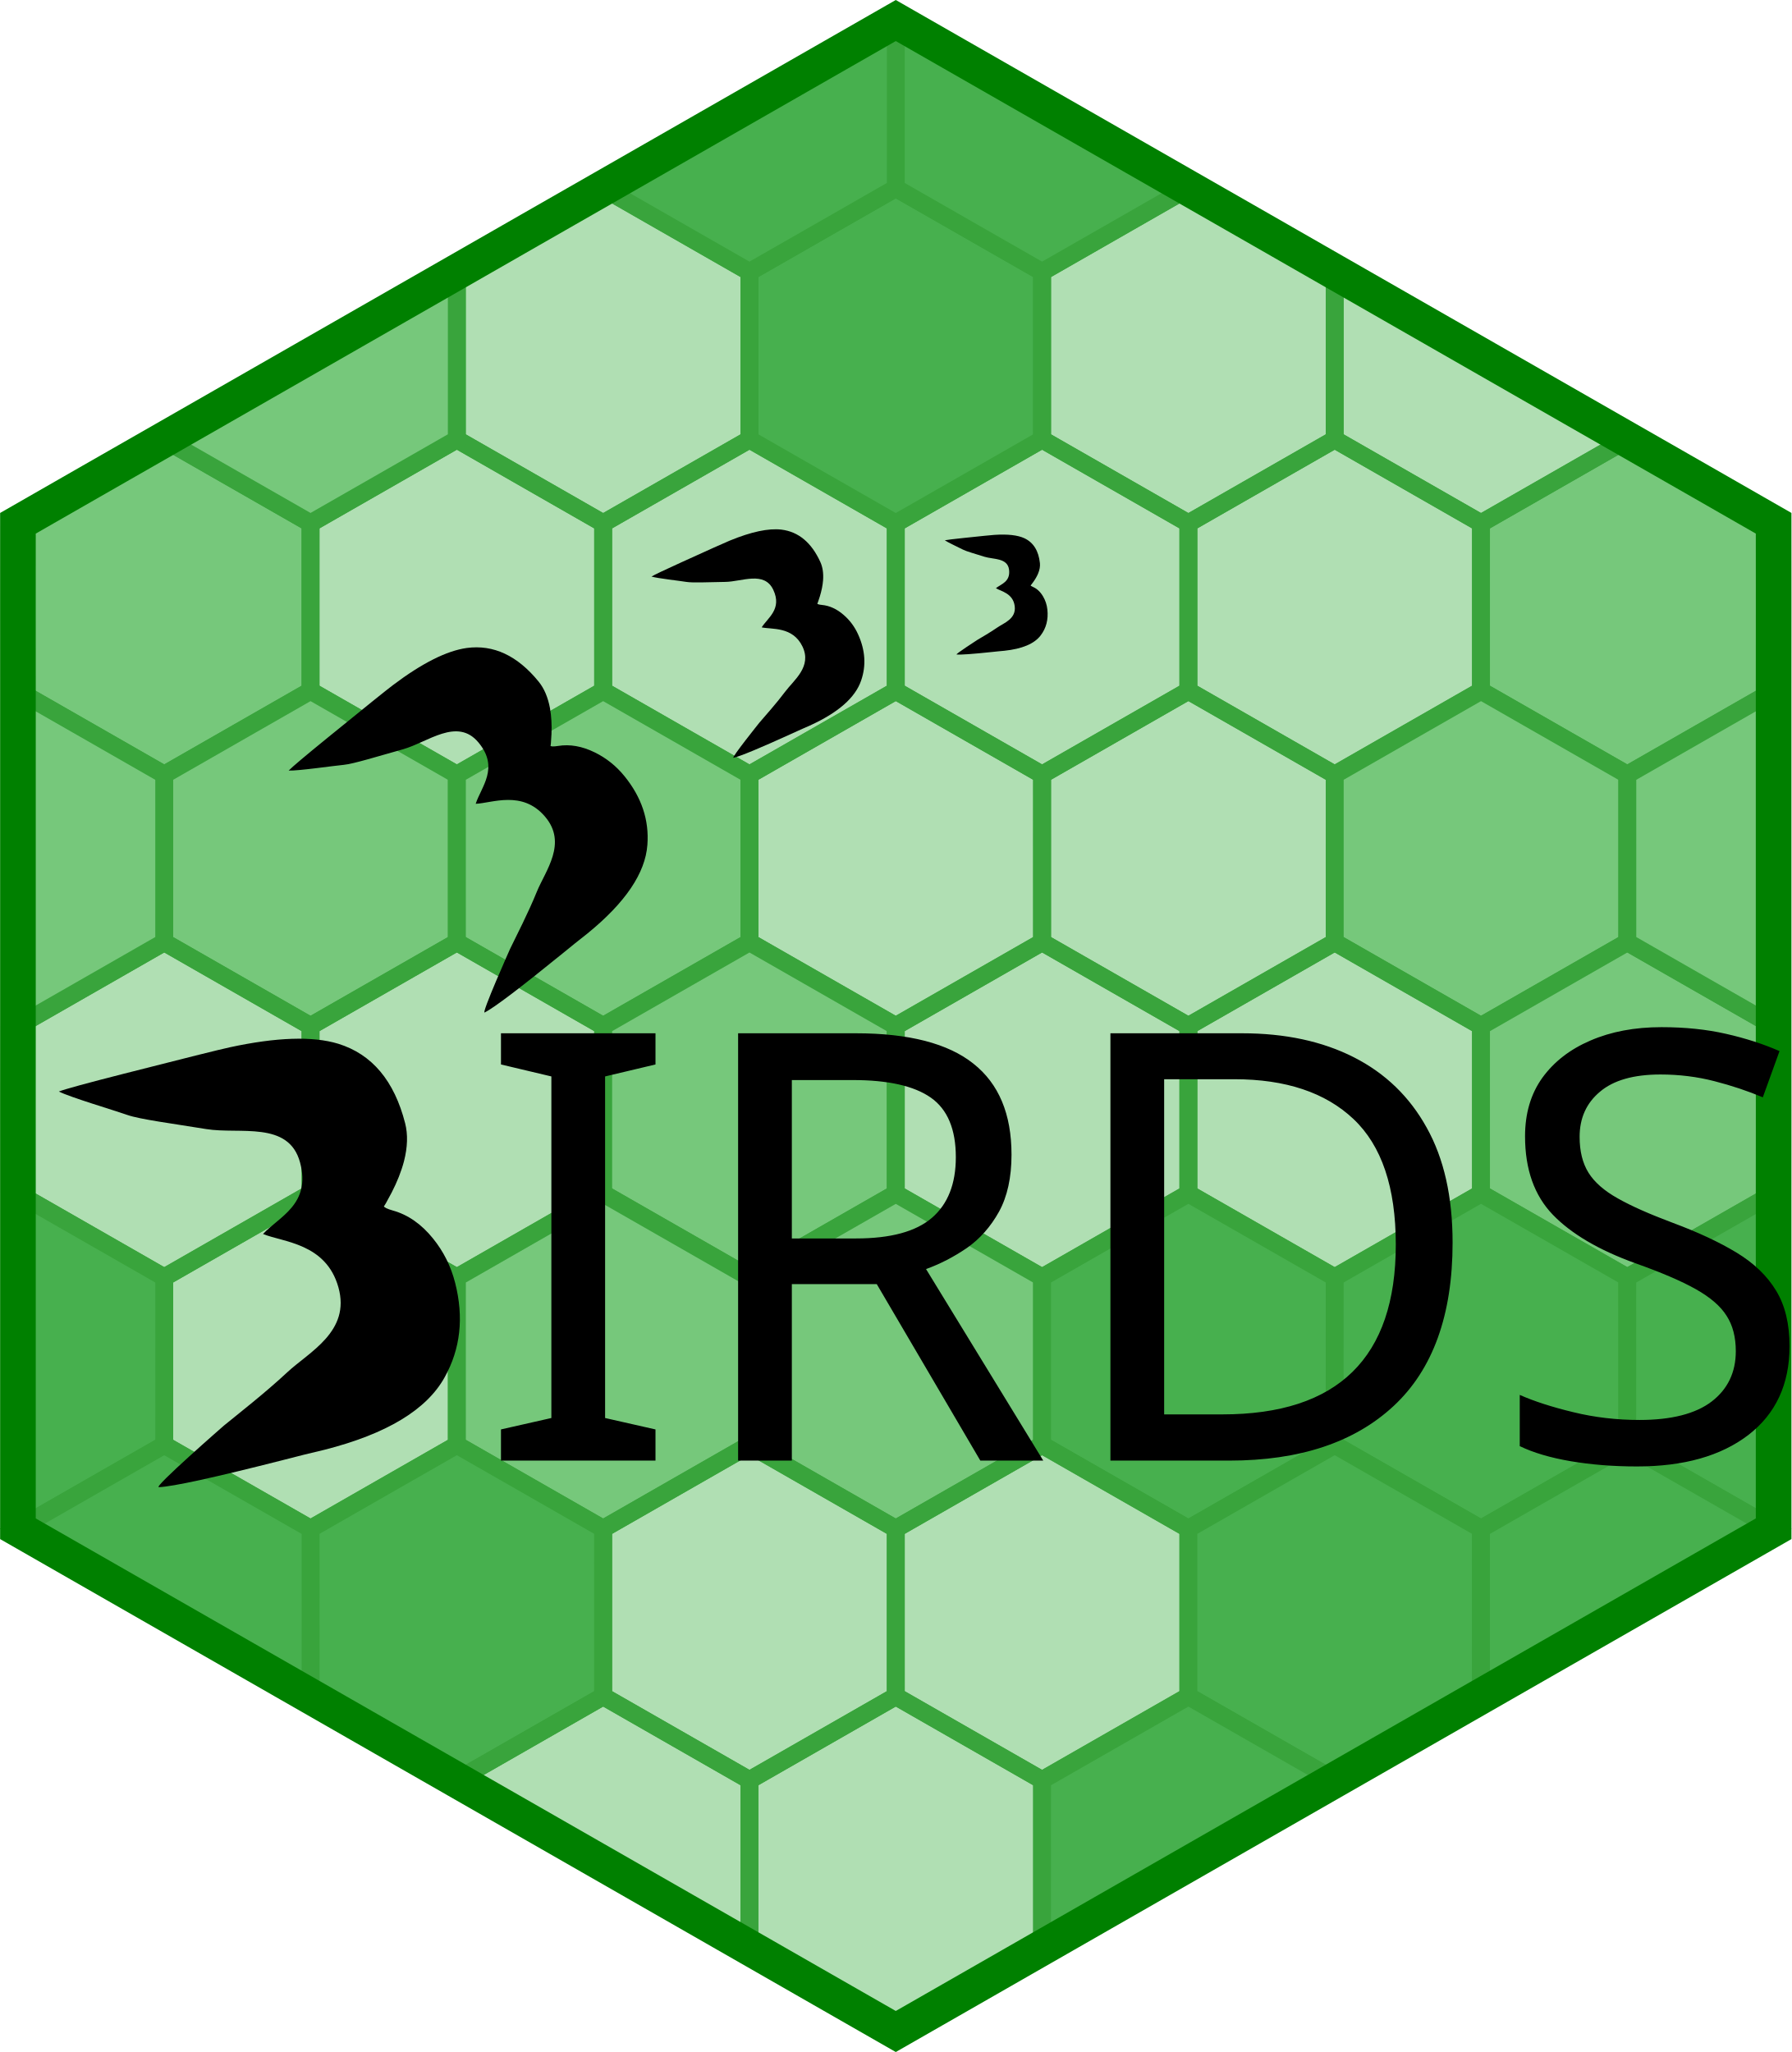
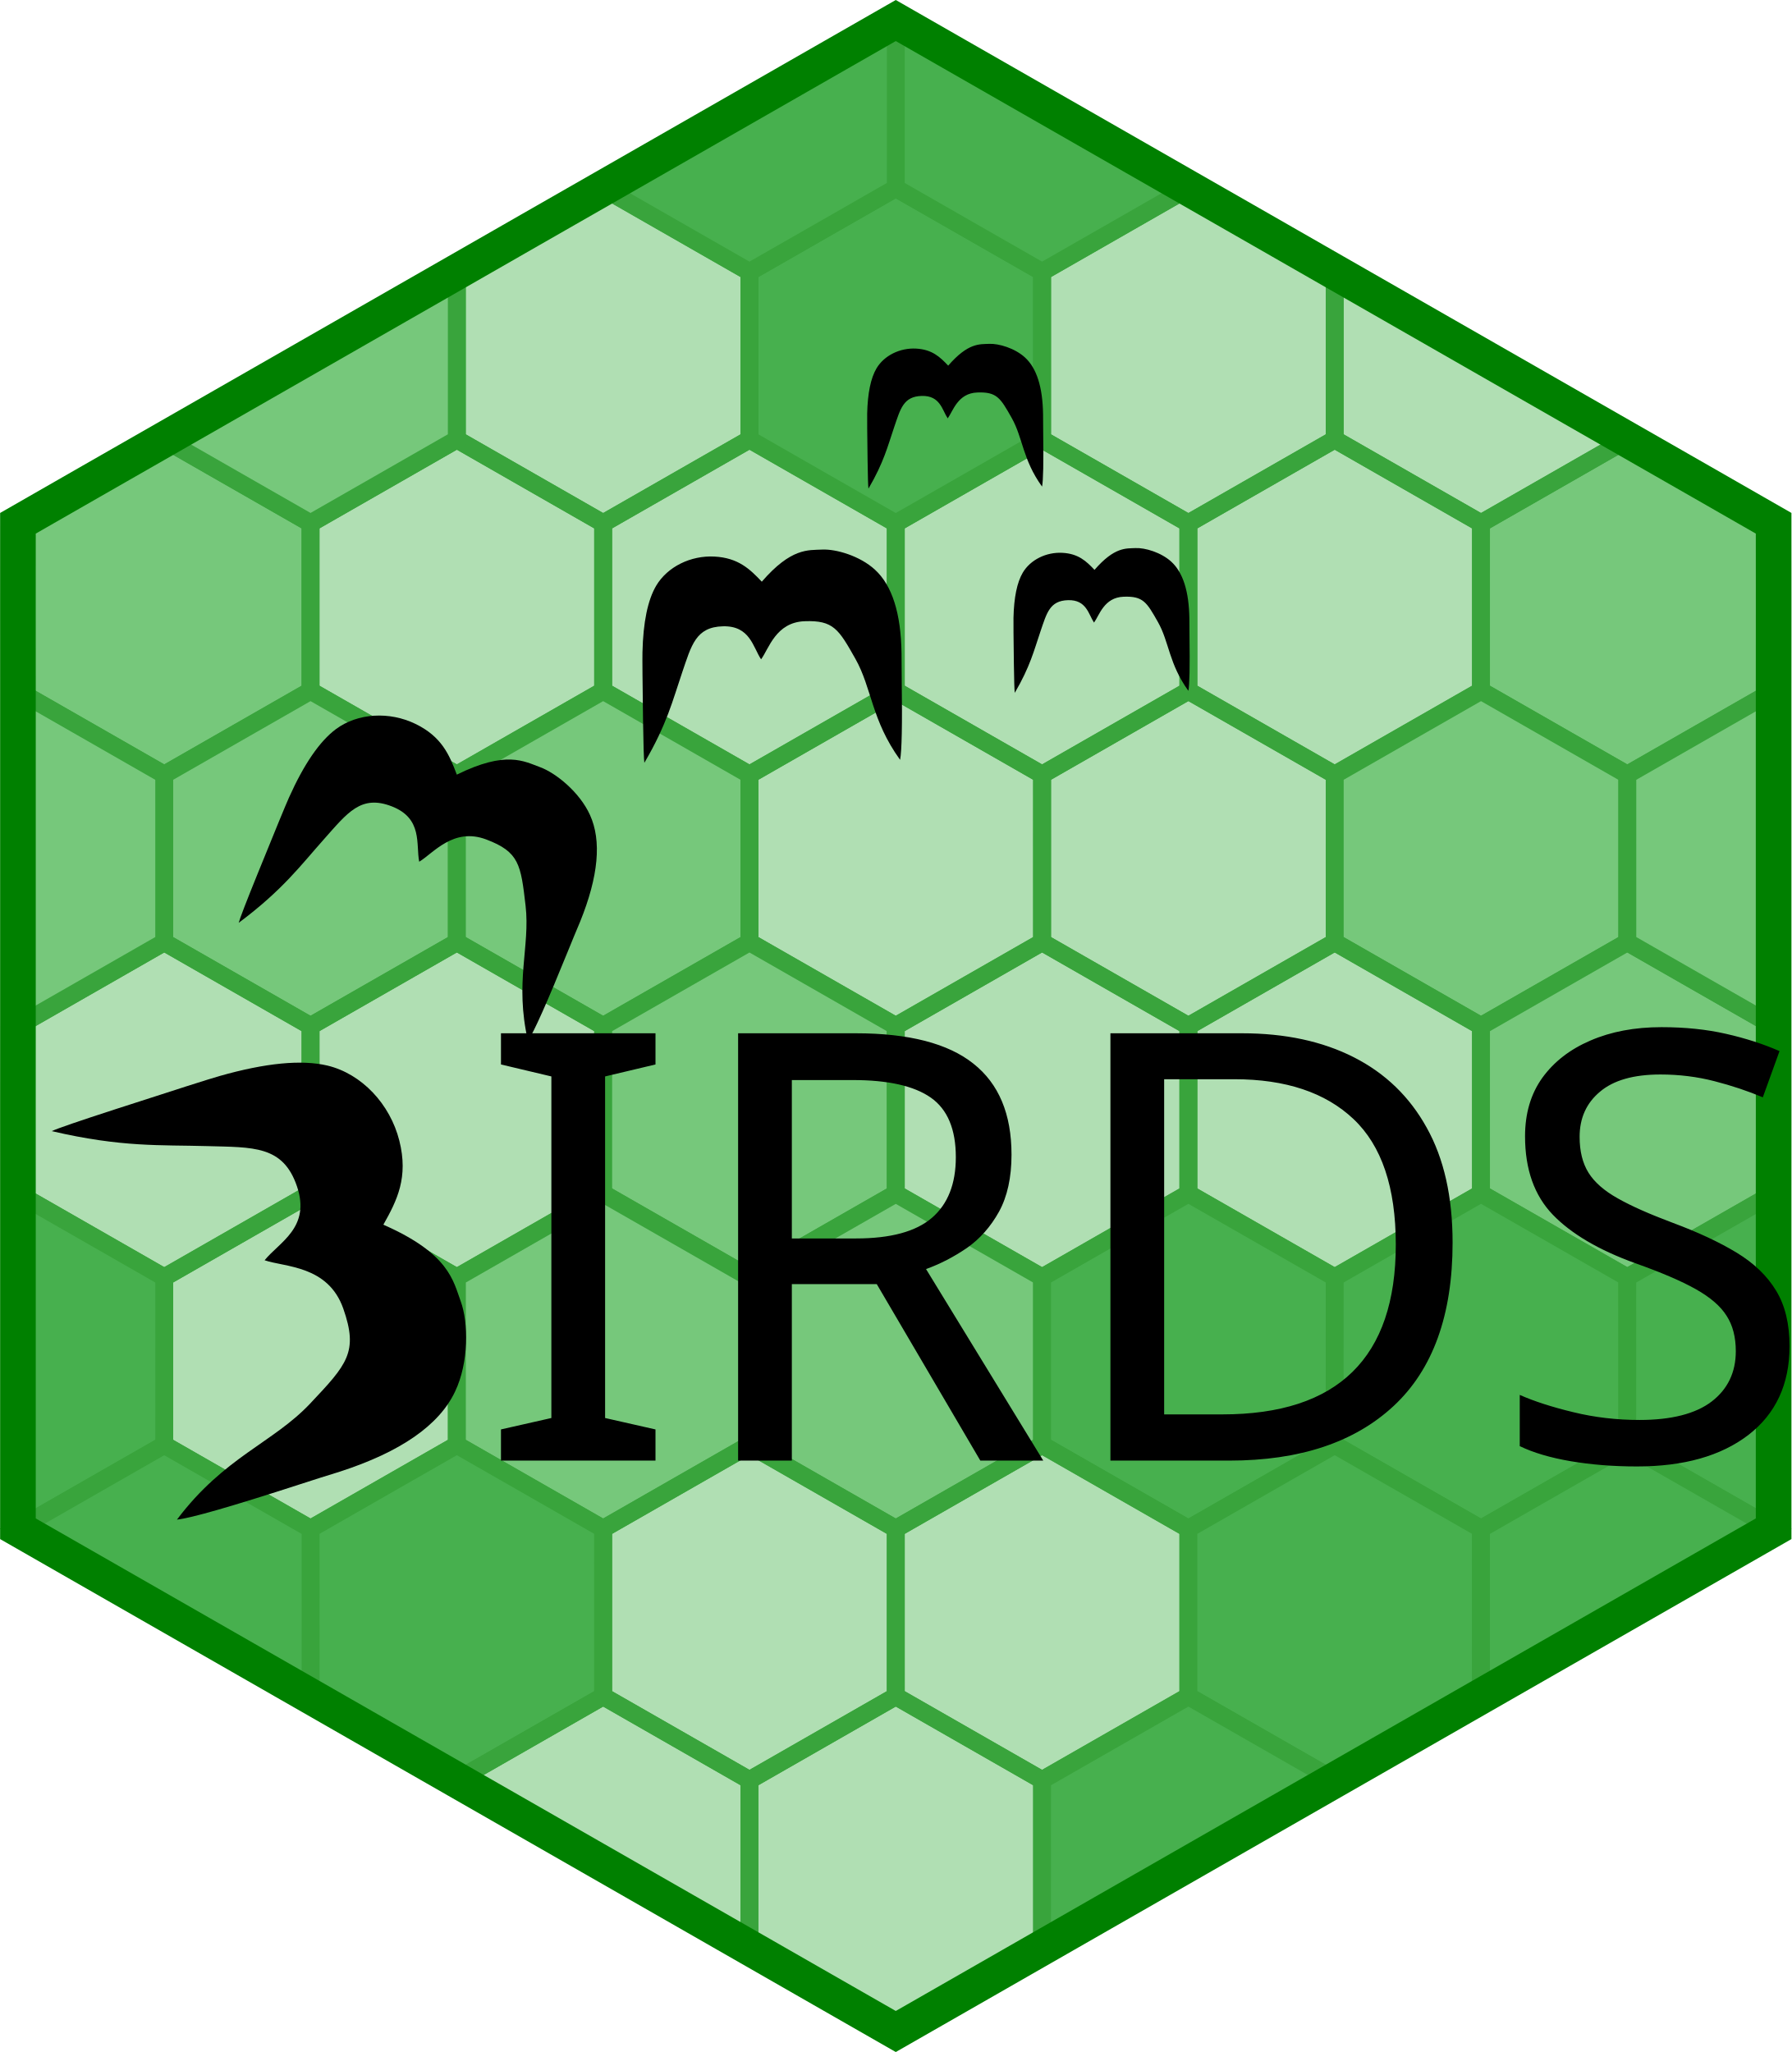
<svg xmlns="http://www.w3.org/2000/svg" width="100.544mm" height="115.174mm" viewBox="0 0 100.544 115.174" version="1.1" id="svg8">
  <defs id="defs2" />
  <g id="layer1" transform="translate(-44.54862,-54.70327)">
    <g id="layer1-8" transform="translate(-19.31495,40.71181)">
      <path style="fill:#6bc471;fill-opacity:0.834;stroke:#008000;stroke-width:6;stroke-miterlimit:4;stroke-dasharray:none;stroke-dashoffset:0;stroke-opacity:1" id="path9314-2" d="m 163.402,71.692 -14.159,24.538 -14.171,24.532 -28.331,0.007 -28.331,-0.007 L 64.239,96.23 50.08,71.692 64.239,47.153 78.41,22.622 l 28.331,-0.007 28.331,0.007 14.171,24.532 z" transform="matrix(0.1449149,-0.083,0.08366665,0.1437602,51.61388,46.61714)" />
      <path style="fill:none;fill-opacity:1;stroke:#008000;stroke-width:6;stroke-miterlimit:4;stroke-dasharray:none;stroke-dashoffset:0;stroke-opacity:1" id="path9314-2-1" d="m 163.402,71.692 -14.159,24.538 -14.171,24.532 -28.331,0.007 -28.331,-0.007 L 64.239,96.23 50.08,71.692 64.239,47.153 78.41,22.622 l 28.331,-0.007 28.331,0.007 14.171,24.532 z" transform="matrix(0.1449149,-0.083,0.08366665,0.1437602,68.03597,46.61714)" />
      <path style="fill:none;fill-opacity:1;stroke:#008000;stroke-width:6;stroke-miterlimit:4;stroke-dasharray:none;stroke-dashoffset:0;stroke-opacity:1" id="path9314-2-4" d="m 163.402,71.692 -14.159,24.538 -14.171,24.532 -28.331,0.007 -28.331,-0.007 L 64.239,96.23 50.08,71.692 64.239,47.153 78.41,22.622 l 28.331,-0.007 28.331,0.007 14.171,24.532 z" transform="matrix(0.1449149,-0.083,0.08366665,0.1437602,84.45805,46.61714)" />
      <path style="fill:none;fill-opacity:1;stroke:#008000;stroke-width:6;stroke-miterlimit:4;stroke-dasharray:none;stroke-dashoffset:0;stroke-opacity:1" id="path9314-2-0" d="m 163.402,71.692 -14.159,24.538 -14.171,24.532 -28.331,0.007 -28.331,-0.007 L 64.239,96.23 50.08,71.692 64.239,47.153 78.41,22.622 l 28.331,-0.007 28.331,0.007 14.171,24.532 z" transform="matrix(0.1449149,-0.083,0.08366665,0.1437602,100.8801,46.61714)" />
      <path style="fill:none;fill-opacity:1;stroke:#008000;stroke-width:6;stroke-miterlimit:4;stroke-dasharray:none;stroke-dashoffset:0;stroke-opacity:1" id="path9314-2-8" d="m 163.402,71.692 -14.159,24.538 -14.171,24.532 -28.331,0.007 -28.331,-0.007 L 64.239,96.23 50.08,71.692 64.239,47.153 78.41,22.622 l 28.331,-0.007 28.331,0.007 14.171,24.532 z" transform="matrix(0.1449149,-0.083,0.08366665,0.1437602,117.3022,46.61714)" />
      <path style="fill:#6bc471;fill-opacity:0.834;stroke:#008000;stroke-width:6;stroke-miterlimit:4;stroke-dasharray:none;stroke-dashoffset:0;stroke-opacity:1" id="path9314-2-7" d="m 163.402,71.692 -14.159,24.538 -14.171,24.532 -28.331,0.007 -28.331,-0.007 L 64.239,96.23 50.08,71.692 64.239,47.153 78.41,22.622 l 28.331,-0.007 28.331,0.007 14.171,24.532 z" transform="matrix(0.1449149,-0.083,0.08366665,0.1437602,133.7243,46.61714)" />
      <path style="fill:#6bc471;fill-opacity:0.834;stroke:#008000;stroke-width:6;stroke-miterlimit:4;stroke-dasharray:none;stroke-dashoffset:0;stroke-opacity:1" id="path9314-2-5" d="m 163.402,71.692 -14.159,24.538 -14.171,24.532 -28.331,0.007 -28.331,-0.007 L 64.239,96.23 50.08,71.692 64.239,47.153 78.41,22.622 l 28.331,-0.007 28.331,0.007 14.171,24.532 z" transform="matrix(0.1449149,-0.083,0.08366665,0.1437602,59.82493,60.72576)" />
      <path style="fill:#6bc471;fill-opacity:0.834;stroke:#008000;stroke-width:6;stroke-miterlimit:4;stroke-dasharray:none;stroke-dashoffset:0;stroke-opacity:1" id="path9314-2-1-3" d="m 163.402,71.692 -14.159,24.538 -14.171,24.532 -28.331,0.007 -28.331,-0.007 L 64.239,96.23 50.08,71.692 64.239,47.153 78.41,22.622 l 28.331,-0.007 28.331,0.007 14.171,24.532 z" transform="matrix(0.1449149,-0.083,0.08366665,0.1437602,76.24702,60.72576)" />
      <path style="fill:none;fill-opacity:1;stroke:#008000;stroke-width:6;stroke-miterlimit:4;stroke-dasharray:none;stroke-dashoffset:0;stroke-opacity:1" id="path9314-2-4-3" d="m 163.402,71.692 -14.159,24.538 -14.171,24.532 -28.331,0.007 -28.331,-0.007 L 64.239,96.23 50.08,71.692 64.239,47.153 78.41,22.622 l 28.331,-0.007 28.331,0.007 14.171,24.532 z" transform="matrix(0.1449149,-0.083,0.08366665,0.1437602,92.6691,60.72576)" />
      <path style="fill:none;fill-opacity:1;stroke:#008000;stroke-width:6;stroke-miterlimit:4;stroke-dasharray:none;stroke-dashoffset:0;stroke-opacity:1" id="path9314-2-0-9" d="m 163.402,71.692 -14.159,24.538 -14.171,24.532 -28.331,0.007 -28.331,-0.007 L 64.239,96.23 50.08,71.692 64.239,47.153 78.41,22.622 l 28.331,-0.007 28.331,0.007 14.171,24.532 z" transform="matrix(0.1449149,-0.083,0.08366665,0.1437602,109.0912,60.72576)" />
      <path style="fill:#6bc471;fill-opacity:0.834;stroke:#008000;stroke-width:6;stroke-miterlimit:4;stroke-dasharray:none;stroke-dashoffset:0;stroke-opacity:1" id="path9314-2-8-9" d="m 163.402,71.692 -14.159,24.538 -14.171,24.532 -28.331,0.007 -28.331,-0.007 L 64.239,96.23 50.08,71.692 64.239,47.153 78.41,22.622 l 28.331,-0.007 28.331,0.007 14.171,24.532 z" transform="matrix(0.1449149,-0.083,0.08366665,0.1437602,125.5133,60.72576)" />
      <path style="fill:none;fill-opacity:1;stroke:#008000;stroke-width:6;stroke-miterlimit:4;stroke-dasharray:none;stroke-dashoffset:0;stroke-opacity:1" id="path9314-2-9" d="m 163.402,71.692 -14.159,24.538 -14.171,24.532 -28.331,0.007 -28.331,-0.007 L 64.239,96.23 50.08,71.692 64.239,47.153 78.41,22.622 l 28.331,-0.007 28.331,0.007 14.171,24.532 z" transform="matrix(0.1449149,-0.083,0.08366665,0.1437602,51.61388,74.83439)" />
      <path style="fill:none;fill-opacity:1;stroke:#008000;stroke-width:6;stroke-miterlimit:4;stroke-dasharray:none;stroke-dashoffset:0;stroke-opacity:1" id="path9314-2-1-35" d="m 163.402,71.692 -14.159,24.538 -14.171,24.532 -28.331,0.007 -28.331,-0.007 L 64.239,96.23 50.08,71.692 64.239,47.153 78.41,22.622 l 28.331,-0.007 28.331,0.007 14.171,24.532 z" transform="matrix(0.1449149,-0.083,0.08366665,0.1437602,68.03596,74.83439)" />
      <path style="fill:#6bc471;fill-opacity:0.834;stroke:#008000;stroke-width:6;stroke-miterlimit:4;stroke-dasharray:none;stroke-dashoffset:0;stroke-opacity:1" id="path9314-2-4-6" d="m 163.402,71.692 -14.159,24.538 -14.171,24.532 -28.331,0.007 -28.331,-0.007 L 64.239,96.23 50.08,71.692 64.239,47.153 78.41,22.622 l 28.331,-0.007 28.331,0.007 14.171,24.532 z" transform="matrix(0.1449149,-0.083,0.08366665,0.1437602,84.45805,74.83439)" />
      <path style="fill:none;fill-opacity:1;stroke:#008000;stroke-width:6;stroke-miterlimit:4;stroke-dasharray:none;stroke-dashoffset:0;stroke-opacity:1" id="path9314-2-0-91" d="m 163.402,71.692 -14.159,24.538 -14.171,24.532 -28.331,0.007 -28.331,-0.007 L 64.239,96.23 50.08,71.692 64.239,47.153 78.41,22.622 l 28.331,-0.007 28.331,0.007 14.171,24.532 z" transform="matrix(0.1449149,-0.083,0.08366665,0.1437602,100.8801,74.83439)" />
      <path style="fill:none;fill-opacity:1;stroke:#008000;stroke-width:6;stroke-miterlimit:4;stroke-dasharray:none;stroke-dashoffset:0;stroke-opacity:1" id="path9314-2-8-6" d="m 163.402,71.692 -14.159,24.538 -14.171,24.532 -28.331,0.007 -28.331,-0.007 L 64.239,96.23 50.08,71.692 64.239,47.153 78.41,22.622 l 28.331,-0.007 28.331,0.007 14.171,24.532 z" transform="matrix(0.1449149,-0.083,0.08366665,0.1437602,117.3022,74.83439)" />
      <path style="fill:#6bc471;fill-opacity:0.834;stroke:#008000;stroke-width:6;stroke-miterlimit:4;stroke-dasharray:none;stroke-dashoffset:0;stroke-opacity:1" id="path9314-2-7-0" d="m 163.402,71.692 -14.159,24.538 -14.171,24.532 -28.331,0.007 -28.331,-0.007 L 64.239,96.23 50.08,71.692 64.239,47.153 78.41,22.622 l 28.331,-0.007 28.331,0.007 14.171,24.532 z" transform="matrix(0.1449149,-0.083,0.08366665,0.1437602,133.7243,74.83439)" />
      <path style="fill:none;fill-opacity:1;stroke:#008000;stroke-width:6;stroke-miterlimit:4;stroke-dasharray:none;stroke-dashoffset:0;stroke-opacity:1" id="path9314-2-46" d="m 163.402,71.692 -14.159,24.538 -14.171,24.532 -28.331,0.007 -28.331,-0.007 L 64.239,96.23 50.08,71.692 64.239,47.153 78.41,22.622 l 28.331,-0.007 28.331,0.007 14.171,24.532 z" transform="matrix(0.1449149,-0.083,0.08366665,0.1437602,59.82493,88.94301)" />
      <path style="fill:#6bc471;fill-opacity:0.834;stroke:#008000;stroke-width:6;stroke-miterlimit:4;stroke-dasharray:none;stroke-dashoffset:0;stroke-opacity:1" id="path9314-2-1-8" d="m 163.402,71.692 -14.159,24.538 -14.171,24.532 -28.331,0.007 -28.331,-0.007 L 64.239,96.23 50.08,71.692 64.239,47.153 78.41,22.622 l 28.331,-0.007 28.331,0.007 14.171,24.532 z" transform="matrix(0.1449149,-0.083,0.08366665,0.1437602,76.24701,88.94301)" />
      <path style="fill:#6bc471;fill-opacity:0.834;stroke:#008000;stroke-width:6;stroke-miterlimit:4;stroke-dasharray:none;stroke-dashoffset:0;stroke-opacity:1" id="path9314-2-4-1" d="m 163.402,71.692 -14.159,24.538 -14.171,24.532 -28.331,0.007 -28.331,-0.007 L 64.239,96.23 50.08,71.692 64.239,47.153 78.41,22.622 l 28.331,-0.007 28.331,0.007 14.171,24.532 z" transform="matrix(0.1449149,-0.083,0.08366665,0.1437602,92.6691,88.94301)" />
      <path style="fill:#1e9a26;fill-opacity:1;stroke:#008000;stroke-width:6;stroke-miterlimit:4;stroke-dasharray:none;stroke-dashoffset:0;stroke-opacity:1" id="path9314-2-0-2" d="m 163.402,71.692 -14.159,24.538 -14.171,24.532 -28.331,0.007 -28.331,-0.007 L 64.239,96.23 50.08,71.692 64.239,47.153 78.41,22.622 l 28.331,-0.007 28.331,0.007 14.171,24.532 z" transform="matrix(0.1449149,-0.083,0.08366665,0.1437602,109.0912,88.94301)" />
      <path style="fill:#1e9a26;fill-opacity:1;stroke:#008000;stroke-width:6;stroke-miterlimit:4;stroke-dasharray:none;stroke-dashoffset:0;stroke-opacity:1" id="path9314-2-8-67" d="m 163.402,71.692 -14.159,24.538 -14.171,24.532 -28.331,0.007 -28.331,-0.007 L 64.239,96.23 50.08,71.692 64.239,47.153 78.41,22.622 l 28.331,-0.007 28.331,0.007 14.171,24.532 z" transform="matrix(0.1449149,-0.083,0.08366665,0.1437602,125.5133,88.94301)" />
      <path style="fill:#1e9a26;fill-opacity:1;stroke:#008000;stroke-width:6;stroke-miterlimit:4;stroke-dasharray:none;stroke-dashoffset:0;stroke-opacity:1" id="path9314-2-1-7" d="m 163.402,71.692 -14.159,24.538 -14.171,24.532 -28.331,0.007 -28.331,-0.007 L 64.239,96.23 50.08,71.692 64.239,47.153 78.41,22.622 l 28.331,-0.007 28.331,0.007 14.171,24.532 z" transform="matrix(0.1449149,-0.083,0.08366665,0.1437602,68.03597,103.0516)" />
      <path style="fill:none;fill-opacity:1;stroke:#008000;stroke-width:6;stroke-miterlimit:4;stroke-dasharray:none;stroke-dashoffset:0;stroke-opacity:1" id="path9314-2-4-4" d="m 163.402,71.692 -14.159,24.538 -14.171,24.532 -28.331,0.007 -28.331,-0.007 L 64.239,96.23 50.08,71.692 64.239,47.153 78.41,22.622 l 28.331,-0.007 28.331,0.007 14.171,24.532 z" transform="matrix(0.1449149,-0.083,0.08366665,0.1437602,84.45806,103.0516)" />
      <path style="fill:none;fill-opacity:1;stroke:#008000;stroke-width:6;stroke-miterlimit:4;stroke-dasharray:none;stroke-dashoffset:0;stroke-opacity:1" id="path9314-2-0-6" d="m 163.402,71.692 -14.159,24.538 -14.171,24.532 -28.331,0.007 -28.331,-0.007 L 64.239,96.23 50.08,71.692 64.239,47.153 78.41,22.622 l 28.331,-0.007 28.331,0.007 14.171,24.532 z" transform="matrix(0.1449149,-0.083,0.08366665,0.1437602,100.8801,103.0516)" />
      <path style="fill:#1e9a26;fill-opacity:1;stroke:#008000;stroke-width:6;stroke-miterlimit:4;stroke-dasharray:none;stroke-dashoffset:0;stroke-opacity:1" id="path9314-2-8-3" d="m 163.402,71.692 -14.159,24.538 -14.171,24.532 -28.331,0.007 -28.331,-0.007 L 64.239,96.23 50.08,71.692 64.239,47.153 78.41,22.622 l 28.331,-0.007 28.331,0.007 14.171,24.532 z" transform="matrix(0.1449149,-0.083,0.08366665,0.1437602,117.3022,103.0516)" />
      <path style="fill:none;fill-opacity:1;stroke:#008000;stroke-width:6;stroke-miterlimit:4;stroke-dasharray:none;stroke-dashoffset:0;stroke-opacity:1" id="path9314-2-1-7-5" d="m 163.402,71.692 -14.159,24.538 -14.171,24.532 -28.331,0.007 -28.331,-0.007 L 64.239,96.23 50.08,71.692 64.239,47.153 78.41,22.622 l 28.331,-0.007 28.331,0.007 14.171,24.532 z" transform="matrix(0.1449149,-0.083,0.08366665,0.1437602,92.66911,117.1603)" />
      <path style="fill:#1e9a26;fill-opacity:1;stroke:#008000;stroke-width:6;stroke-miterlimit:4;stroke-dasharray:none;stroke-dashoffset:0;stroke-opacity:1" id="path9314-2-0-6-1" d="m 163.402,71.692 -14.159,24.538 -14.171,24.532 -28.331,0.007 -28.331,-0.007 L 64.239,96.23 50.08,71.692 64.239,47.153 78.41,22.622 l 28.331,-0.007 28.331,0.007 14.171,24.532 z" transform="matrix(0.1449149,-0.083,0.08366665,0.1437602,92.6691,32.50851)" />
      <path style="fill:none;fill-opacity:1;stroke:#008000;stroke-width:6;stroke-miterlimit:4;stroke-dasharray:none;stroke-dashoffset:0;stroke-opacity:1" id="path9314-2-8-3-3" d="m 163.402,71.692 -14.159,24.538 -14.171,24.532 -28.331,0.007 -28.331,-0.007 L 64.239,96.23 50.08,71.692 64.239,47.153 78.41,22.622 l 28.331,-0.007 28.331,0.007 14.171,24.532 z" transform="matrix(0.1449149,-0.083,0.08366665,0.1437602,109.0912,32.50851)" />
      <path style="fill:#1e9a26;fill-opacity:1;stroke:#008000;stroke-width:1;stroke-miterlimit:4;stroke-dasharray:none;stroke-dashoffset:0;stroke-opacity:1" d="m 130.558,24.55 -4.105,2.352 -4.106,2.35 -4.106,-2.35 -4.105,-2.352 -0.001,-4.703 0.001,-4.703 z" id="path9314-2-1-7-4" />
      <path style="fill:none;fill-opacity:1;stroke:#008000;stroke-width:6;stroke-miterlimit:4;stroke-dasharray:none;stroke-dashoffset:0;stroke-opacity:1" id="path9314-2-7-4-7" d="m 163.402,71.692 -14.159,24.538 -14.171,24.532 -28.331,0.007 -28.331,-0.007 L 64.239,96.23 50.08,71.692 64.239,47.153 78.41,22.622 l 28.331,-0.007 28.331,0.007 14.171,24.532 z" transform="matrix(0.1449149,-0.083,0.08366665,0.1437602,76.24702,32.50851)" />
      <path style="fill:#1e9a26;fill-opacity:1;stroke:#008000;stroke-width:1;stroke-miterlimit:4;stroke-dasharray:none;stroke-dashoffset:0;stroke-opacity:1" d="m 97.714,24.55 4.105,2.352 4.106,2.35 4.106,-2.35 4.105,-2.352 10e-4,-4.703 -10e-4,-4.703 z" id="path9314-2-1-7-4-8" />
      <path style="fill:none;fill-opacity:1;stroke:#008000;stroke-width:1;stroke-miterlimit:4;stroke-dasharray:none;stroke-dashoffset:0;stroke-opacity:1" d="m 155.191,38.658 -4.105,2.352 -4.106,2.35 -4.106,-2.35 -4.105,-2.352 -10e-4,-4.703 10e-4,-4.703 z" id="path9314-2-1-7-4-3" />
      <path style="fill:#6bc471;fill-opacity:0.834;stroke:#008000;stroke-width:1;stroke-miterlimit:4;stroke-dasharray:none;stroke-dashoffset:0;stroke-opacity:1" d="m 73.08,38.658 4.105,2.352 4.106,2.35 4.106,-2.35 4.105,-2.352 10e-4,-4.703 -10e-4,-4.703 z" id="path9314-2-1-7-4-8-3" />
      <path style="fill:#6bc471;fill-opacity:0.834;stroke:#008000;stroke-width:1;stroke-miterlimit:4;stroke-dasharray:none;stroke-dashoffset:0;stroke-opacity:1" d="m 73.08,57.47 0.001,4.703 -0.001,4.703 -4.105,2.352 -4.106,2.35 V 52.767 l 4.106,2.35 z" id="path9314-2-4-4-15-1" />
      <path style="fill:#1e9a26;fill-opacity:1;stroke:#008000;stroke-width:1;stroke-miterlimit:4;stroke-dasharray:none;stroke-dashoffset:0;stroke-opacity:1" d="m 73.08,85.687 0.001,4.703 -0.001,4.703 -4.105,2.352 -4.106,2.35 V 80.984 l 4.106,2.35 z" id="path9314-2-4-4-15-6" />
      <path style="fill:#6bc471;fill-opacity:0.834;stroke:#008000;stroke-width:1;stroke-miterlimit:4;stroke-dasharray:none;stroke-dashoffset:0;stroke-opacity:1" d="m 155.191,57.47 -10e-4,4.703 10e-4,4.703 4.105,2.352 4.106,2.35 v -18.811 l -4.106,2.35 z" id="path9314-2-4-4-15-4-8" />
      <path style="fill:#1e9a26;fill-opacity:1;stroke:#008000;stroke-width:1;stroke-miterlimit:4;stroke-dasharray:none;stroke-dashoffset:0;stroke-opacity:1" d="m 155.191,85.687 -10e-4,4.703 10e-4,4.703 4.105,2.352 4.106,2.35 v -18.811 l -4.106,2.35 z" id="path9314-2-4-4-15-4-5" />
      <path style="fill:#1e9a26;fill-opacity:1;stroke:#008000;stroke-width:1;stroke-miterlimit:4;stroke-dasharray:none;stroke-dashoffset:0;stroke-opacity:1" d="m 163.402,99.796 -4.105,-2.352 -4.106,-2.35 -4.106,2.35 -4.105,2.352 -10e-4,4.703 10e-4,4.703 z" id="path9314-2-1-7-4-8-5-3" />
      <path style="fill:#1e9a26;fill-opacity:1;stroke:#008000;stroke-width:1;stroke-miterlimit:4;stroke-dasharray:none;stroke-dashoffset:0;stroke-opacity:1" d="m 138.769,113.904 -4.105,-2.352 -4.106,-2.35 -4.106,2.35 -4.105,2.352 -0.001,4.703 0.001,4.703 z" id="path9314-2-1-7-4-8-5-3-2" />
      <path style="fill:#1e9a26;fill-opacity:1;stroke:#008000;stroke-width:1;stroke-miterlimit:4;stroke-dasharray:none;stroke-dashoffset:0;stroke-opacity:1" d="m 64.869,99.796 4.105,-2.352 4.106,-2.35 4.106,2.35 4.105,2.352 0.001,4.703 -0.001,4.703 z" id="path9314-2-1-7-4-8-5-8" />
      <path style="fill:none;fill-opacity:1;stroke:#008000;stroke-width:1;stroke-miterlimit:4;stroke-dasharray:none;stroke-dashoffset:0;stroke-opacity:1" d="m 89.503,113.904 4.105,-2.352 4.106,-2.35 4.106,2.35 4.105,2.352 0.001,4.703 -0.001,4.703 z" id="path9314-2-1-7-4-8-5-88" />
      <path style="fill:#6bc471;fill-opacity:0.533;stroke:#008000;stroke-width:2;stroke-miterlimit:4;stroke-dasharray:none;stroke-dashoffset:0;stroke-opacity:1" d="m 114.136,15.144 -16.422,9.406 -4.106,2.35 -4.105,2.353 -16.422,9.406 -4.106,2.35 -4.105,2.353 -10e-4,4.703 10e-4,4.703 v 18.811 l -10e-4,4.703 10e-4,4.703 v 18.812 l 16.422,9.406 4.105,2.352 4.106,2.351 16.422,9.406 4.105,2.352 4.106,2.351 4.106,-2.351 4.105,-2.352 16.422,-9.406 4.106,-2.351 4.105,-2.352 16.422,-9.406 V 80.984 l 0.002,-4.703 -0.002,-4.703 V 52.767 l 0.002,-4.703 -0.002,-4.703 -4.105,-2.353 -4.106,-2.35 -16.422,-9.406 -4.105,-2.353 -4.106,-2.35 z" id="path9314-2-85" />
    </g>
-     <g id="g1072">
-       <text xml:space="preserve" style="font-style:normal;font-weight:normal;font-size:20.994px;line-height:1.25;font-family:sans-serif;letter-spacing:0px;word-spacing:0px;fill:#000000;fill-opacity:1;stroke:none;stroke-width:0.525" x="71.319" y="136.684" id="text13482-7">
-         <tspan id="tspan13480-4" x="71.319" y="136.684" style="font-style:normal;font-variant:normal;font-weight:normal;font-stretch:normal;font-size:33.59px;font-family:'Berlin Sans FB Demi';-inkscape-font-specification:'Berlin Sans FB Demi';fill:#000000;stroke-width:0.525">IRDS</tspan>
-       </text>
-       <g transform="matrix(3.070671,-0.7827913,0.7827913,3.070671,-111.264,-53.73246)" id="text4793-5" style="font-style:normal;font-weight:normal;font-size:10.583px;line-height:125%;font-family:sans-serif;letter-spacing:0px;word-spacing:0px;fill:#000000;fill-opacity:1;stroke:none;stroke-width:0.265px;stroke-linecap:butt;stroke-linejoin:miter;stroke-opacity:1" aria-label="BIRDS">
-         <path id="path4813" style="font-style:normal;font-variant:normal;font-weight:normal;font-stretch:normal;font-family:'Berlin Sans FB Demi';-inkscape-font-specification:'Berlin Sans FB Demi';stroke-width:0.265px" d="m 38.307,67.635 c 0.344,-0.225 0.959,-0.297 0.949,-1.066 -0.01,-0.77 -0.913,-0.743 -1.465,-0.984 -0.552,-0.241 -1.096,-0.457 -1.291,-0.587 -0.195,-0.131 -0.902,-0.552 -1.073,-0.702 0.114,-0.014 0.513,-0.021 1.199,-0.021 1.099,0 1.741,0.003 1.928,0.01 0.847,0.031 1.473,0.169 1.876,0.413 0.534,0.327 0.801,0.88 0.801,1.659 0,0.203 -0.062,0.419 -0.186,0.646 -0.09,0.162 -0.207,0.324 -0.351,0.486 -0.127,0.141 -0.191,0.207 -0.191,0.196 0,0.024 0.045,0.062 0.134,0.114 0.241,0.138 0.431,0.357 0.568,0.656 0.124,0.269 0.186,0.555 0.186,0.858 l 2.8e-5,4.4e-5 c 0,0.634 -0.198,1.159 -0.594,1.576 -0.451,0.479 -1.244,0.718 -2.377,0.718 -0.086,0 -0.21,-0.002 -0.372,-0.005 h -0.367 c -1.271,0 -2.027,-0.026 -2.269,-0.078 -0.1,-0.021 1.386,-0.772 1.386,-0.772 0.3,-0.14 0.856,-0.383 1.319,-0.637 0.463,-0.254 1.271,-0.421 1.251,-1.236 -0.019,-0.815 -0.76,-1.018 -1.061,-1.245 z" />
-       </g>
-       <g transform="matrix(1.875295,-1.526058,1.526058,1.875295,-103.8067,31.44355)" id="text4793-5-7" style="font-style:normal;font-weight:normal;font-size:10.583px;line-height:125%;font-family:sans-serif;letter-spacing:0px;word-spacing:0px;fill:#000000;fill-opacity:1;stroke:none;stroke-width:0.265px;stroke-linecap:butt;stroke-linejoin:miter;stroke-opacity:1" aria-label="BIRDS">
-         <path id="path4813-8" style="font-style:normal;font-variant:normal;font-weight:normal;font-stretch:normal;font-family:'Berlin Sans FB Demi';-inkscape-font-specification:'Berlin Sans FB Demi';stroke-width:0.265px" d="m 38.307,67.635 c 0.344,-0.225 0.959,-0.297 0.949,-1.066 -0.01,-0.77 -0.913,-0.743 -1.465,-0.984 -0.552,-0.241 -1.096,-0.457 -1.291,-0.587 -0.195,-0.131 -0.902,-0.552 -1.073,-0.702 0.114,-0.014 0.513,-0.021 1.199,-0.021 1.099,0 1.741,0.003 1.928,0.01 0.847,0.031 1.473,0.169 1.876,0.413 0.534,0.327 0.801,0.88 0.801,1.659 0,0.203 -0.062,0.419 -0.186,0.646 -0.09,0.162 -0.207,0.324 -0.351,0.486 -0.127,0.141 -0.191,0.207 -0.191,0.196 0,0.024 0.045,0.062 0.134,0.114 0.241,0.138 0.431,0.357 0.568,0.656 0.124,0.269 0.186,0.555 0.186,0.858 l 2.8e-5,4.4e-5 c 0,0.634 -0.198,1.159 -0.594,1.576 -0.451,0.479 -1.244,0.718 -2.377,0.718 -0.086,0 -0.21,-0.002 -0.372,-0.005 h -0.367 c -1.271,0 -2.027,-0.026 -2.269,-0.078 -0.1,-0.021 1.386,-0.772 1.386,-0.772 0.3,-0.14 0.856,-0.383 1.319,-0.637 0.463,-0.254 1.271,-0.421 1.251,-1.236 -0.019,-0.815 -0.76,-1.018 -1.061,-1.245 z" />
-       </g>
-       <g transform="matrix(1.405988,-0.6395647,0.6395647,1.405988,-9.820998,19.32212)" id="text4793-5-7-9" style="font-style:normal;font-weight:normal;font-size:10.583px;line-height:125%;font-family:sans-serif;letter-spacing:0px;word-spacing:0px;fill:#000000;fill-opacity:1;stroke:none;stroke-width:0.265px;stroke-linecap:butt;stroke-linejoin:miter;stroke-opacity:1" aria-label="BIRDS">
-         <path id="path4813-8-8" style="font-style:normal;font-variant:normal;font-weight:normal;font-stretch:normal;font-family:'Berlin Sans FB Demi';-inkscape-font-specification:'Berlin Sans FB Demi';stroke-width:0.265px" d="m 38.307,67.635 c 0.344,-0.225 0.959,-0.297 0.949,-1.066 -0.01,-0.77 -0.913,-0.743 -1.465,-0.984 -0.552,-0.241 -1.096,-0.457 -1.291,-0.587 -0.195,-0.131 -0.902,-0.552 -1.073,-0.702 0.114,-0.014 0.513,-0.021 1.199,-0.021 1.099,0 1.741,0.003 1.928,0.01 0.847,0.031 1.473,0.169 1.876,0.413 0.534,0.327 0.801,0.88 0.801,1.659 0,0.203 -0.062,0.419 -0.186,0.646 -0.09,0.162 -0.207,0.324 -0.351,0.486 -0.127,0.141 -0.191,0.207 -0.191,0.196 0,0.024 0.045,0.062 0.134,0.114 0.241,0.138 0.431,0.357 0.568,0.656 0.124,0.269 0.186,0.555 0.186,0.858 l 2.8e-5,4.4e-5 c 0,0.634 -0.198,1.159 -0.594,1.576 -0.451,0.479 -1.244,0.718 -2.377,0.718 -0.086,0 -0.21,-0.002 -0.372,-0.005 h -0.367 c -1.271,0 -2.027,-0.026 -2.269,-0.078 -0.1,-0.021 1.386,-0.772 1.386,-0.772 0.3,-0.14 0.856,-0.383 1.319,-0.637 0.463,-0.254 1.271,-0.421 1.251,-1.236 -0.019,-0.815 -0.76,-1.018 -1.061,-1.245 z" />
-       </g>
-       <g transform="matrix(0.8865013,-0.09377734,0.09377734,0.8865013,60.13676,34.52759)" id="text4793-5-7-9-5" style="font-style:normal;font-weight:normal;font-size:10.583px;line-height:125%;font-family:sans-serif;letter-spacing:0px;word-spacing:0px;fill:#000000;fill-opacity:1;stroke:none;stroke-width:0.265px;stroke-linecap:butt;stroke-linejoin:miter;stroke-opacity:1" aria-label="BIRDS">
-         <path id="path4813-8-8-4" style="font-style:normal;font-variant:normal;font-weight:normal;font-stretch:normal;font-family:'Berlin Sans FB Demi';-inkscape-font-specification:'Berlin Sans FB Demi';stroke-width:0.265px" d="m 38.681,64.093 c 0.344,-0.225 0.959,-0.297 0.949,-1.066 -0.01,-0.77 -0.913,-0.743 -1.465,-0.984 -0.552,-0.241 -1.096,-0.457 -1.291,-0.587 -0.195,-0.131 -0.902,-0.552 -1.073,-0.702 0.114,-0.014 0.513,-0.021 1.199,-0.021 1.099,0 1.741,0.003 1.928,0.01 0.847,0.031 1.473,0.169 1.876,0.413 0.534,0.327 0.801,0.88 0.801,1.659 0,0.203 -0.062,0.419 -0.186,0.646 -0.09,0.162 -0.207,0.324 -0.351,0.486 -0.127,0.141 -0.191,0.207 -0.191,0.196 0,0.024 0.045,0.062 0.134,0.114 0.241,0.138 0.431,0.357 0.568,0.656 0.124,0.269 0.186,0.555 0.186,0.858 l 2.8e-5,4.4e-5 c 0,0.634 -0.198,1.159 -0.594,1.576 -0.451,0.479 -1.244,0.718 -2.377,0.718 -0.086,0 -0.21,-0.002 -0.372,-0.005 h -0.367 c -1.271,0 -2.027,-0.026 -2.269,-0.078 -0.1,-0.021 1.386,-0.772 1.386,-0.772 0.3,-0.14 0.856,-0.383 1.319,-0.637 0.463,-0.254 1.271,-0.421 1.251,-1.236 -0.019,-0.815 -0.76,-1.018 -1.061,-1.245 z" />
-       </g>
-     </g>
+     <text id="text13482-7" y="136.684" x="71.319" style="font-style:normal;font-weight:normal;font-size:20.994px;line-height:1.25;font-family:sans-serif;letter-spacing:0px;word-spacing:0px;fill:#000000;fill-opacity:1;stroke:none;stroke-width:0.525" xml:space="preserve">
+       <tspan style="font-style:normal;font-variant:normal;font-weight:normal;font-stretch:normal;font-size:33.59px;font-family:'Berlin Sans FB Demi';-inkscape-font-specification:'Berlin Sans FB Demi';fill:#000000;stroke-width:0.525" y="136.684" x="71.319" id="tspan13480-4">IRDS</tspan>
+     </text>
+     <path d="m 59.399,125.438 c 0.817,-1.013 2.6,-1.832 1.818,-4.142 -0.782,-2.31 -2.455,-2.191 -5.051,-2.265 -2.597,-0.074 -4.78,0.079 -8.714,-0.841 0.329,-0.153 1.527,-0.565 3.593,-1.235 3.312,-1.075 5.252,-1.694 5.82,-1.855 2.585,-0.736 4.604,-0.932 6.058,-0.589 1.93,0.464 3.519,2.161 4.037,4.216 0.518,2.055 -0.121,3.342 -0.897,4.716 3.694,1.622 3.918,3.138 4.345,4.309 0.427,1.171 0.465,3.416 -0.322,5.06 -0.892,1.885 -3.046,3.382 -6.462,4.491 -0.796,0.245 -1.401,0.437 -2.232,0.707 -3.832,1.244 -6.136,1.906 -6.913,1.986 2.659,-3.529 5.389,-4.302 7.473,-6.511 2.084,-2.209 2.718,-2.894 1.863,-5.331 -0.856,-2.437 -3.286,-2.325 -4.415,-2.715 z" style="font-style:normal;font-variant:normal;font-weight:normal;font-stretch:normal;font-size:10.583px;line-height:125%;font-family:'Berlin Sans FB Demi';-inkscape-font-specification:'Berlin Sans FB Demi';letter-spacing:0px;word-spacing:0px;fill:#000000;fill-opacity:1;stroke:none;stroke-width:0.838px;stroke-linecap:butt;stroke-linejoin:miter;stroke-opacity:1" id="path4813-2-5" />
+     <path d="m 68.075,103.07 c -0.191,-0.978 0.207,-2.426 -1.532,-3.105 -1.739,-0.679 -2.493,0.359 -3.815,1.844 -1.322,1.485 -2.308,2.84 -4.784,4.691 0.073,-0.268 0.421,-1.173 1.046,-2.714 1.001,-2.47 1.594,-3.911 1.779,-4.323 0.842,-1.877 1.721,-3.157 2.638,-3.84 1.222,-0.902 2.999,-0.998 4.458,-0.289 1.46,0.709 1.898,1.717 2.321,2.848 2.77,-1.366 3.768,-0.75 4.664,-0.423 0.896,0.326 2.23,1.41 2.806,2.68 0.665,1.451 0.481,3.45 -0.551,5.998 -0.248,0.587 -0.434,1.036 -0.685,1.656 -1.158,2.857 -1.905,4.534 -2.241,5.029 -0.758,-3.295 0.133,-5.276 -0.134,-7.584 -0.268,-2.309 -0.357,-3.018 -2.206,-3.717 -1.849,-0.699 -2.981,0.78 -3.765,1.25 z" style="font-style:normal;font-variant:normal;font-weight:normal;font-stretch:normal;font-size:10.583px;line-height:125%;font-family:'Berlin Sans FB Demi';-inkscape-font-specification:'Berlin Sans FB Demi';letter-spacing:0px;word-spacing:0px;fill:#000000;fill-opacity:1;stroke:none;stroke-width:0.642px;stroke-linecap:butt;stroke-linejoin:miter;stroke-opacity:1" id="path4813-2-2" />
+     <path d="m 87.263,91.711 c -0.455,-0.677 -0.615,-1.895 -2.142,-1.855 -1.528,0.04 -1.766,1.063 -2.292,2.603 -0.526,1.54 -0.838,2.876 -2.118,5.059 -0.03,-0.225 -0.055,-1.018 -0.074,-2.379 -0.03,-2.182 -0.041,-3.457 -0.032,-3.827 0.039,-1.683 0.295,-2.928 0.77,-3.735 0.635,-1.069 1.945,-1.706 3.271,-1.635 1.326,0.071 1.978,0.692 2.656,1.41 1.655,-1.911 2.604,-1.763 3.383,-1.802 0.78,-0.039 2.13,0.355 2.969,1.13 0.963,0.883 1.46,2.449 1.491,4.699 -5.91e-4,0.522 0.002,0.919 0.01,1.467 0.035,2.524 0.004,4.025 -0.092,4.505 -1.619,-2.245 -1.576,-4.022 -2.512,-5.678 -0.936,-1.656 -1.228,-2.163 -2.846,-2.102 -1.617,0.061 -2.001,1.536 -2.443,2.139 z" style="font-style:normal;font-variant:normal;font-weight:normal;font-stretch:normal;font-size:10.583px;line-height:125%;font-family:'Berlin Sans FB Demi';-inkscape-font-specification:'Berlin Sans FB Demi';letter-spacing:0px;word-spacing:0px;fill:#000000;fill-opacity:1;stroke:none;stroke-width:0.525px;stroke-linecap:butt;stroke-linejoin:miter;stroke-opacity:1" id="path4813-2-2-5" />
+     <path d="m 105.947,89.649 c -0.309,-0.46 -0.417,-1.287 -1.454,-1.26 -1.037,0.027 -1.199,0.722 -1.556,1.767 -0.357,1.046 -0.569,1.952 -1.438,3.435 -0.021,-0.153 -0.037,-0.691 -0.05,-1.615 -0.02,-1.481 -0.028,-2.347 -0.022,-2.598 0.026,-1.143 0.2,-1.988 0.523,-2.536 0.431,-0.726 1.32,-1.158 2.221,-1.11 0.9,0.048 1.343,0.47 1.803,0.957 1.124,-1.297 1.768,-1.197 2.297,-1.223 0.529,-0.026 1.446,0.241 2.015,0.767 0.654,0.599 0.991,1.663 1.012,3.19 -3.9e-4,0.354 10e-4,0.624 0.007,0.996 0.024,1.713 0.003,2.733 -0.063,3.059 -1.099,-1.524 -1.07,-2.731 -1.705,-3.855 -0.635,-1.125 -0.834,-1.469 -1.932,-1.427 -1.098,0.041 -1.358,1.043 -1.658,1.452 z" style="font-style:normal;font-variant:normal;font-weight:normal;font-stretch:normal;font-size:10.583px;line-height:125%;font-family:'Berlin Sans FB Demi';-inkscape-font-specification:'Berlin Sans FB Demi';letter-spacing:0px;word-spacing:0px;fill:#000000;fill-opacity:1;stroke:none;stroke-width:0.357px;stroke-linecap:butt;stroke-linejoin:miter;stroke-opacity:1" id="path4813-2-2-5-3" />
+     <path d="m 97.736,78.186 c -0.309,-0.46 -0.417,-1.287 -1.454,-1.26 -1.037,0.027 -1.199,0.722 -1.556,1.767 -0.357,1.046 -0.569,1.952 -1.438,3.435 -0.021,-0.153 -0.037,-0.691 -0.05,-1.615 -0.02,-1.481 -0.028,-2.347 -0.022,-2.598 0.026,-1.143 0.2,-1.988 0.523,-2.536 0.431,-0.726 1.32,-1.158 2.221,-1.11 0.9,0.048 1.343,0.47 1.803,0.957 1.124,-1.297 1.768,-1.197 2.297,-1.223 0.529,-0.026 1.446,0.241 2.015,0.767 0.654,0.599 0.991,1.663 1.012,3.19 -4e-4,0.354 10e-4,0.624 0.007,0.996 0.024,1.713 0.003,2.733 -0.063,3.059 -1.099,-1.524 -1.07,-2.731 -1.705,-3.855 -0.635,-1.125 -0.834,-1.469 -1.932,-1.427 -1.098,0.041 -1.358,1.043 -1.658,1.452 z" style="font-style:normal;font-variant:normal;font-weight:normal;font-stretch:normal;font-size:10.583px;line-height:125%;font-family:'Berlin Sans FB Demi';-inkscape-font-specification:'Berlin Sans FB Demi';letter-spacing:0px;word-spacing:0px;fill:#000000;fill-opacity:1;stroke:none;stroke-width:0.357px;stroke-linecap:butt;stroke-linejoin:miter;stroke-opacity:1" id="path4813-2-2-5-3-9" />
  </g>
</svg>
